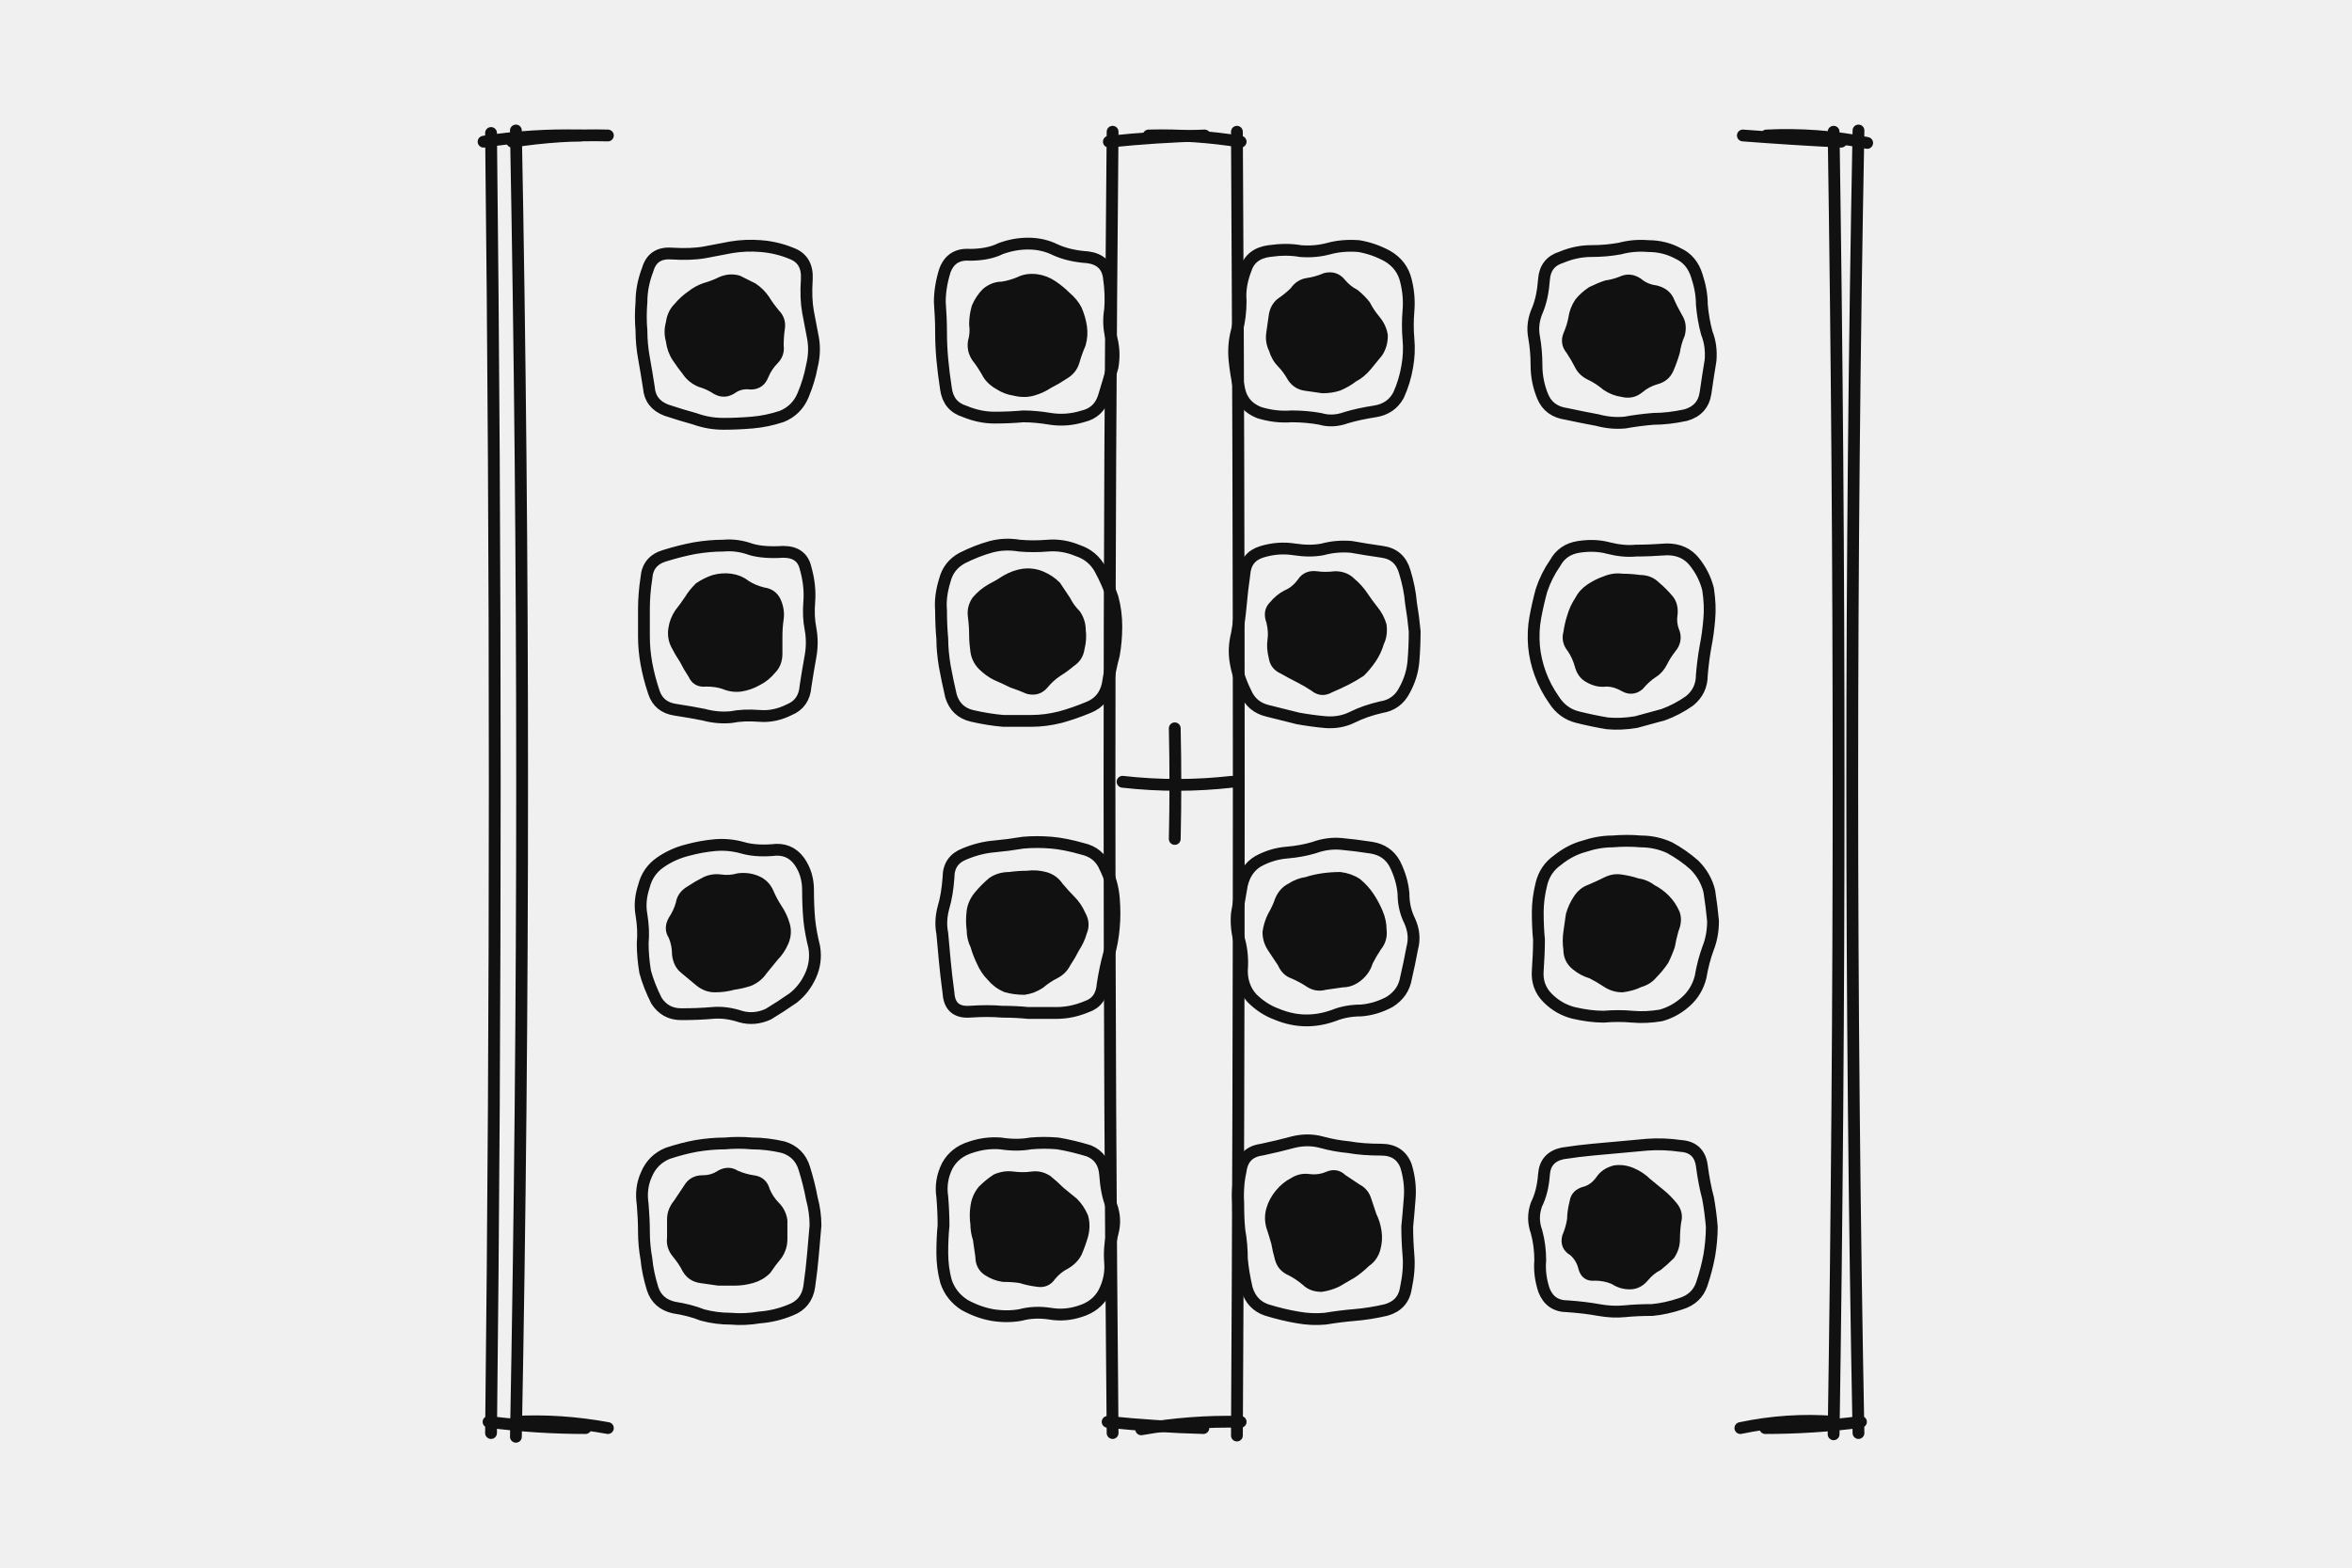
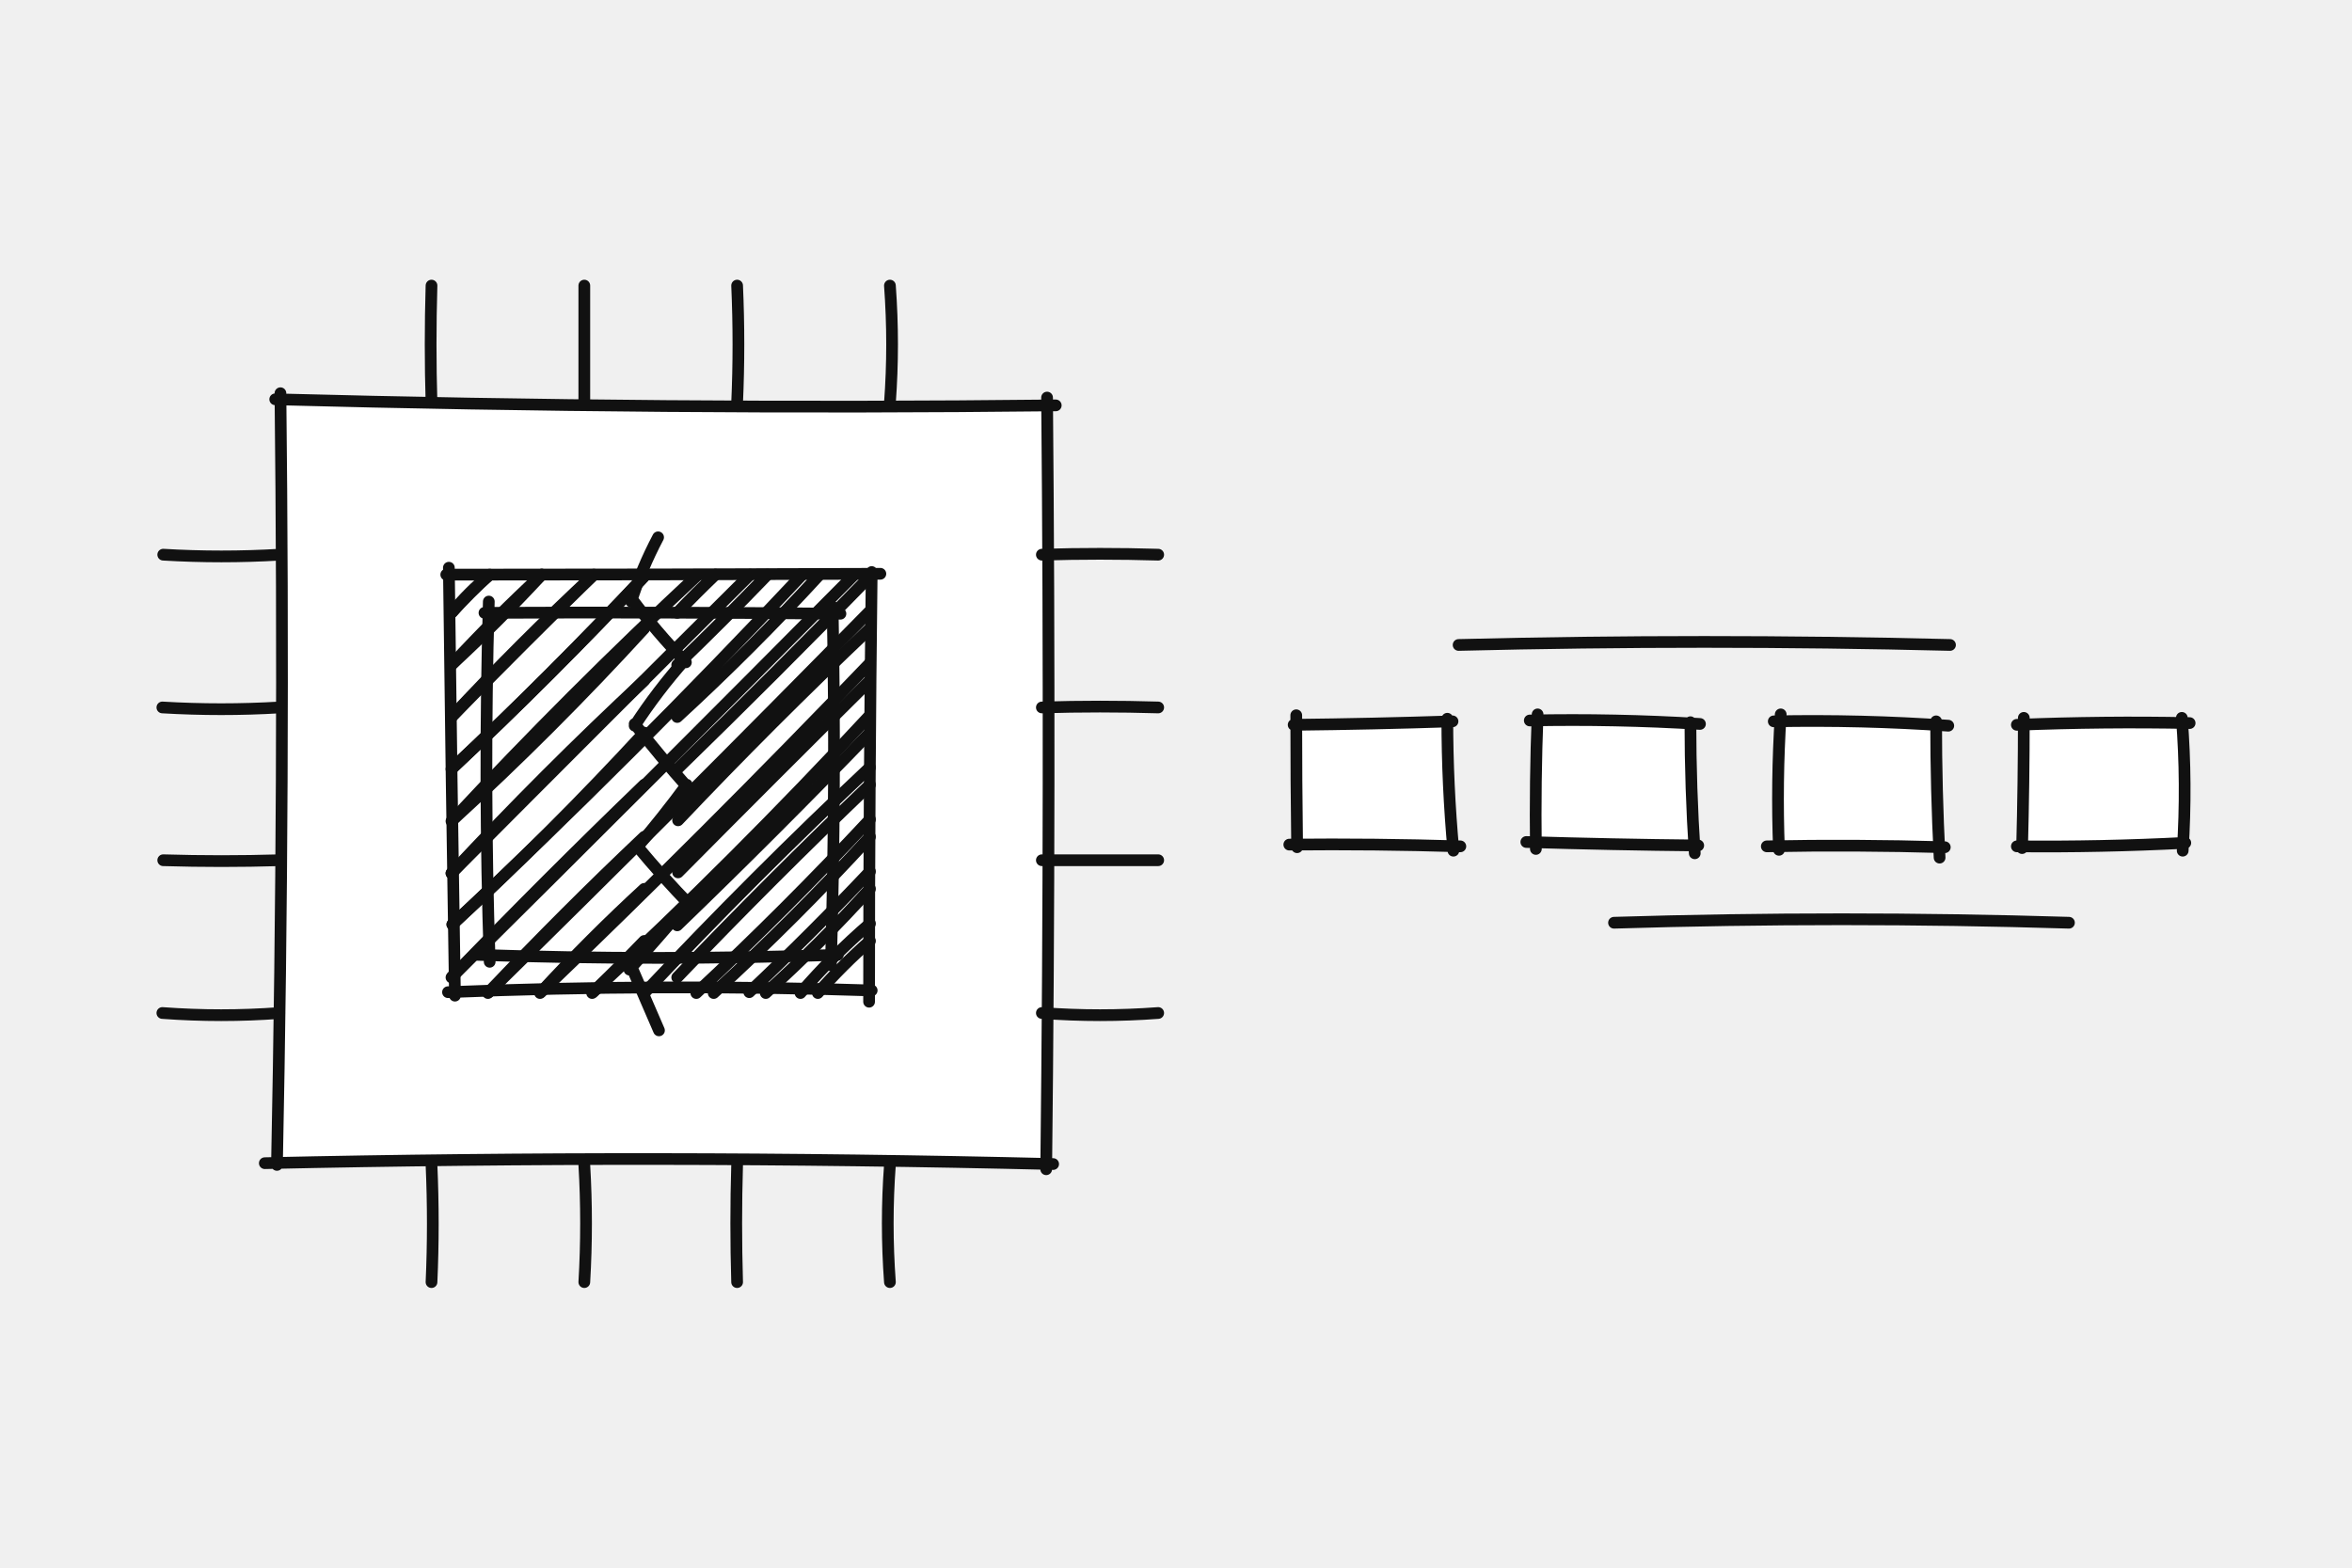
- <svg xmlns="http://www.w3.org/2000/svg" viewBox="85.5 57.1 189.2 126.1" aria-hidden="true" focusable="false">
-   <g fill="none" stroke="#111" stroke-width="0.95" stroke-linecap="round" stroke-linejoin="round">
-     <g class="b mv" style="--tx:-13px">
-       <path class="pen" pathLength="1" d="M150.1 88.9Q149.6 90.1 148.4 90.6Q147.2 91 146 91.1Q144.8 91.2 143.7 91.2Q142.5 91.2 141.4 90.8Q140.3 90.5 139.1 90.1Q137.8 89.6 137.7 88.3Q137.5 87 137.3 85.9Q137.1 84.8 137.1 83.7Q137 82.6 137.1 81.4Q137.1 80.1 137.6 78.8Q138 77.4 139.5 77.5Q141.1 77.6 142.2 77.4Q143.2 77.2 144.3 77Q145.5 76.8 146.7 76.9Q148 77 149.2 77.5Q150.5 78 150.4 79.6Q150.3 81.1 150.5 82.2Q150.7 83.2 150.9 84.3Q151.1 85.4 150.8 86.6Q150.6 87.7 150.1 88.9ZM174.3 89Q173.9 90.3 172.6 90.6Q171.3 91 170 90.8Q168.8 90.6 167.8 90.6Q166.7 90.7 165.5 90.7Q164.3 90.7 163.1 90.2Q161.8 89.8 161.6 88.4Q161.4 87.1 161.3 86Q161.2 84.9 161.2 83.8Q161.2 82.7 161.1 81.4Q161.1 80.2 161.5 78.9Q162 77.5 163.5 77.6Q165 77.6 166 77.1Q167.1 76.7 168.2 76.7Q169.4 76.7 170.4 77.2Q171.5 77.7 173 77.8Q174.5 78 174.7 79.4Q174.9 80.8 174.8 82Q174.6 83.2 174.9 84.3Q175.2 85.4 175 86.6Q174.7 87.7 174.3 89ZM150.3 112.3Q150.2 113.7 149 114.2Q147.8 114.8 146.6 114.7Q145.3 114.6 144.3 114.8Q143.2 114.9 142.1 114.6Q141.1 114.4 139.8 114.2Q138.5 114 138.1 112.8Q137.7 111.6 137.5 110.5Q137.3 109.4 137.3 108.3Q137.3 107.2 137.3 106.1Q137.3 104.9 137.5 103.6Q137.6 102.2 139 101.8Q140.3 101.4 141.4 101.2Q142.6 101 143.7 101Q144.8 100.9 145.9 101.3Q146.9 101.6 148.5 101.5Q150 101.5 150.3 102.8Q150.7 104.2 150.6 105.5Q150.5 106.7 150.7 107.7Q150.9 108.8 150.7 109.9Q150.5 111 150.3 112.3ZM174.6 112.2Q174.3 113.5 173.1 114Q171.9 114.5 170.8 114.8Q169.6 115.1 168.5 115.1Q167.4 115.1 166.2 115.1Q165 115 163.7 114.7Q162.4 114.4 162 113.1Q161.7 111.8 161.5 110.7Q161.3 109.5 161.3 108.5Q161.2 107.4 161.2 106.2Q161.1 105.1 161.5 103.8Q161.8 102.6 162.9 102Q164.1 101.4 165.2 101.1Q166.3 100.8 167.5 101Q168.6 101.1 169.8 101Q171 100.9 172.2 101.4Q173.4 101.8 174 102.9Q174.6 104 175 105.2Q175.3 106.3 175.3 107.5Q175.3 108.7 175.1 109.8Q174.8 110.9 174.6 112.2ZM150.7 135.6Q150.2 136.7 149.3 137.4Q148.3 138.1 147.3 138.7Q146.2 139.2 145.1 138.9Q143.9 138.5 142.8 138.6Q141.7 138.7 140.3 138.7Q139 138.7 138.3 137.6Q137.7 136.4 137.4 135.3Q137.2 134.1 137.2 133Q137.3 131.9 137.1 130.7Q136.9 129.6 137.3 128.4Q137.6 127.2 138.6 126.5Q139.6 125.8 140.8 125.5Q141.9 125.2 143 125.1Q144.1 125 145.2 125.3Q146.2 125.6 147.6 125.5Q149 125.3 149.8 126.4Q150.5 127.4 150.5 128.7Q150.5 130 150.6 131.1Q150.7 132.1 151 133.3Q151.2 134.5 150.7 135.6ZM174.2 136.3Q174.1 137.7 172.9 138.1Q171.7 138.6 170.5 138.6Q169.3 138.6 168.2 138.6Q167.2 138.5 166.1 138.5Q165 138.4 163.5 138.5Q161.9 138.6 161.8 137Q161.6 135.5 161.5 134.4Q161.4 133.3 161.3 132.2Q161.1 131.2 161.4 130.1Q161.7 129.1 161.8 127.7Q161.8 126.3 163.1 125.8Q164.3 125.3 165.5 125.2Q166.6 125.1 167.8 124.9Q168.9 124.8 170.1 124.9Q171.2 125 172.6 125.4Q173.9 125.7 174.4 126.9Q175 128.1 175.1 129.4Q175.2 130.6 175.1 131.7Q175 132.9 174.7 133.9Q174.4 135 174.2 136.3ZM150.6 160.6Q150.4 162 149.1 162.5Q147.9 163 146.6 163.1Q145.4 163.3 144.3 163.2Q143.1 163.2 142 162.9Q141 162.5 139.7 162.3Q138.4 162 138 160.8Q137.6 159.5 137.5 158.4Q137.3 157.3 137.3 156.2Q137.3 155.2 137.2 154Q137 152.7 137.5 151.6Q138 150.4 139.2 149.9Q140.4 149.5 141.5 149.3Q142.7 149.1 143.8 149.1Q144.9 149 146 149.1Q147.2 149.1 148.5 149.4Q149.8 149.8 150.2 151.1Q150.6 152.4 150.8 153.5Q151.1 154.6 151.1 155.7Q151 156.9 150.9 158Q150.8 159.2 150.6 160.6ZM174.3 161.1Q173.7 162.2 172.4 162.6Q171.2 163 170 162.8Q168.7 162.6 167.6 162.9Q166.5 163.1 165.3 162.9Q164.2 162.7 163.1 162.1Q162 161.4 161.6 160.2Q161.3 159.1 161.3 157.9Q161.3 156.7 161.4 155.7Q161.4 154.6 161.3 153.4Q161.1 152.1 161.7 150.9Q162.3 149.8 163.6 149.4Q164.8 149 166 149.1Q167.3 149.3 168.4 149.1Q169.5 149 170.6 149.1Q171.8 149.3 173.1 149.7Q174.3 150.2 174.4 151.6Q174.5 153.1 174.9 154.1Q175.3 155.2 175 156.3Q174.7 157.4 174.8 158.7Q174.9 159.9 174.3 161.1ZM134.4 68Q130.5 67.9 126.7 68.5M127 67.6Q128 120.1 127 172.7M126.9 171.5Q130.6 171.3 134.4 172M177.9 68Q181.6 67.9 185.3 68.5M185 67.7Q185.3 120.1 185 172.6M185.3 171.5Q181.3 171.4 177.3 172.1" />
+ <svg xmlns="http://www.w3.org/2000/svg" viewBox="27.9 29.7 270.9 180.6" aria-hidden="true" focusable="false">
+   <g fill="none" stroke="#111" stroke-width="1.35" stroke-linecap="round" stroke-linejoin="round">
+     <g class="s">
+       <path fill="#fff" stroke="none" d="M60 76L148 76L148 164L60 164ZM177 113L195 113L195 127L177 127ZM205 113L223 113L223 127L205 127ZM233 113L251 113L251 127L233 127Z" />
+       <path class="pen" pathLength="1" d="M59.6 75.7Q104.6 76.9 149.5 76.4M148.5 75.5Q148.9 119.9 148.4 164.4M149.2 163.8Q103.8 162.7 58.4 163.7M59.8 163.9Q60.7 119.5 60.2 75M83.7 100.3Q104.2 100.2 124.7 100.4M123.8 99.6Q124.2 120.3 123.6 140.9M124.4 139.7Q103.7 140.4 82.9 139.7M84.3 140.5Q83.6 119.7 84.2 99M77.6 76.1Q77.4 69.4 77.6 62.6M77.6 163.9Q77.9 170.7 77.6 177.4M60.1 93.6Q53.4 94 46.7 93.6M147.9 93.6Q154.6 93.4 161.3 93.6M95.2 76.1Q95.2 69.4 95.2 62.6M95.2 163.9Q95.6 170.6 95.2 177.4M60.1 111.2Q53.4 111.6 46.6 111.2M147.9 111.2Q154.6 111 161.3 111.2M112.8 76.1Q113.1 69.4 112.8 62.6M112.8 163.9Q112.6 170.6 112.8 177.4M60.1 128.8Q53.4 129 46.7 128.8M147.9 128.8Q154.6 128.8 161.3 128.8M130.4 76.1Q130.9 69.4 130.4 62.6M130.4 163.9Q129.9 170.6 130.4 177.4M60.1 146.4Q53.4 146.9 46.6 146.4M147.9 146.4Q154.6 146.9 161.3 146.4M79.3 95.9Q104.3 95.9 129.3 95.8M128.3 95.6Q128 120.3 128 145.1M128.3 143.8Q103.9 143 79.5 144M80.3 144.4Q79.9 119.8 79.6 95.1M176.9 113.2Q186.1 113.1 195.2 112.8M194.6 112.5Q194.6 120.1 195.3 127.7M196.1 127.2Q186.2 126.9 176.4 127M177.3 127.3Q177.2 119.7 177.2 112.1M204.1 112.7Q213.9 112.5 223.7 113.1M222.6 112.9Q222.6 120.5 223.1 128M223.5 127.1Q213.6 127 203.7 126.7M204.8 127.5Q204.7 119.7 205 112M232.2 112.8Q242.3 112.6 252.3 113.3M250.9 112.8Q250.9 120.7 251.3 128.5M251.9 127.3Q241.6 127 231.4 127.2M232.8 127.6Q232.5 119.8 233 112" />
    </g>
-     <g class="b mv" style="--tx:13px">
-       <path class="pen" pathLength="1" d="M198 88.9Q197.4 90 196.1 90.2Q194.8 90.4 193.8 90.7Q192.7 91.1 191.7 90.8Q190.6 90.6 189.4 90.6Q188.1 90.7 186.8 90.3Q185.5 89.8 185.2 88.5Q184.9 87.1 184.8 86Q184.7 84.8 185 83.7Q185.3 82.6 185.3 81.3Q185.2 80.1 185.7 78.8Q186.1 77.5 187.6 77.3Q189 77.1 190.1 77.3Q191.3 77.4 192.4 77.1Q193.5 76.8 194.8 76.9Q196 77.1 197.1 77.7Q198.3 78.4 198.6 79.7Q198.9 80.9 198.8 82.1Q198.7 83.3 198.8 84.4Q198.9 85.5 198.7 86.6Q198.5 87.8 198 88.9ZM222.7 88.7Q222.5 90.1 221.1 90.5Q219.7 90.8 218.5 90.8Q217.3 90.9 216.2 91.1Q215.1 91.2 214 90.9Q212.9 90.7 211.5 90.4Q210.1 90.2 209.6 89Q209.1 87.8 209.1 86.5Q209.1 85.3 208.9 84.2Q208.7 83.1 209.2 82Q209.6 81 209.7 79.6Q209.8 78.2 211.1 77.8Q212.3 77.3 213.5 77.3Q214.7 77.3 215.8 77.1Q216.9 76.8 218.1 76.9Q219.4 76.9 220.5 77.5Q221.6 78 222 79.3Q222.4 80.5 222.4 81.6Q222.5 82.8 222.8 83.9Q223.2 84.9 223.1 86.1Q222.9 87.3 222.7 88.7ZM198.5 112.6Q197.9 113.8 196.6 114Q195.3 114.3 194.3 114.8Q193.3 115.3 192.1 115.2Q191 115.1 189.9 114.9Q188.7 114.6 187.5 114.3Q186.2 114 185.7 112.8Q185.1 111.6 184.9 110.4Q184.7 109.3 185 108.1Q185.2 107 185.3 105.9Q185.4 104.7 185.6 103.3Q185.7 101.9 187 101.5Q188.3 101.1 189.6 101.3Q190.9 101.5 191.9 101.3Q193 101 194.2 101.1Q195.3 101.3 196.7 101.5Q198.1 101.7 198.5 103.1Q198.9 104.4 199 105.6Q199.2 106.8 199.3 107.9Q199.3 109.1 199.2 110.3Q199.1 111.5 198.5 112.6ZM222.4 111.4Q222.4 112.7 221.4 113.5Q220.4 114.2 219.3 114.6Q218.2 114.9 217.1 115.2Q215.9 115.4 214.8 115.3Q213.6 115.1 212.4 114.8Q211.2 114.5 210.5 113.4Q209.8 112.4 209.4 111.3Q209 110.2 208.9 109.1Q208.8 107.9 209 106.8Q209.2 105.7 209.5 104.6Q209.9 103.4 210.6 102.4Q211.2 101.3 212.5 101.1Q213.8 100.9 214.9 101.2Q216.1 101.5 217.1 101.4Q218.2 101.4 219.6 101.3Q221 101.3 221.8 102.3Q222.6 103.3 222.9 104.5Q223.1 105.8 223 106.9Q222.9 108.1 222.7 109.1Q222.5 110.2 222.4 111.4ZM198.6 135.8Q198.4 137 197.3 137.7Q196.2 138.3 195 138.4Q193.8 138.4 192.8 138.8Q191.7 139.2 190.6 139.2Q189.4 139.2 188.2 138.7Q187.1 138.3 186.2 137.4Q185.4 136.5 185.4 135.2Q185.5 133.9 185.2 132.8Q184.9 131.7 185 130.6Q185.2 129.5 185.4 128.3Q185.7 127 186.7 126.4Q187.8 125.8 189 125.7Q190.2 125.6 191.2 125.3Q192.3 124.9 193.4 125Q194.5 125.1 195.8 125.3Q197.1 125.5 197.7 126.6Q198.3 127.8 198.4 129Q198.4 130.2 198.9 131.2Q199.4 132.3 199.1 133.4Q198.9 134.5 198.6 135.8ZM222.3 135.7Q222 136.9 221.1 137.7Q220.2 138.5 219.1 138.8Q217.9 139 216.8 138.9Q215.7 138.8 214.5 138.9Q213.4 138.9 212.1 138.6Q210.9 138.3 210 137.4Q209.1 136.5 209.2 135.2Q209.3 133.8 209.3 132.7Q209.2 131.7 209.2 130.5Q209.2 129.4 209.5 128.2Q209.8 127 210.8 126.3Q211.8 125.5 212.9 125.2Q214.1 124.8 215.2 124.8Q216.4 124.7 217.5 124.8Q218.7 124.8 219.8 125.3Q220.9 125.9 221.8 126.7Q222.7 127.6 223 128.8Q223.2 130.1 223.3 131.2Q223.3 132.4 222.9 133.4Q222.5 134.5 222.3 135.7ZM198.6 160.7Q198.4 162.1 197 162.5Q195.7 162.8 194.5 162.9Q193.3 163 192.1 163.2Q191 163.3 189.9 163.1Q188.7 162.9 187.4 162.5Q186.2 162.1 185.8 160.8Q185.5 159.5 185.4 158.4Q185.4 157.2 185.2 156.1Q185.1 155.1 185.1 153.9Q185 152.7 185.3 151.3Q185.5 149.8 187 149.6Q188.4 149.3 189.5 149Q190.7 148.7 191.8 149Q192.9 149.3 194 149.4Q195.1 149.6 196.6 149.6Q198.1 149.6 198.6 150.9Q199 152.2 198.9 153.5Q198.8 154.8 198.7 155.8Q198.7 156.9 198.8 158.1Q198.9 159.3 198.6 160.7ZM222.4 160.4Q222 161.6 220.7 162Q219.5 162.4 218.4 162.5Q217.2 162.5 216.2 162.6Q215.2 162.7 214.1 162.5Q213 162.3 211.6 162.2Q210.2 162.2 209.7 160.9Q209.3 159.7 209.4 158.5Q209.4 157.3 209.1 156.2Q208.7 155.1 209.1 154Q209.6 153 209.7 151.6Q209.8 150.2 211.2 149.9Q212.5 149.7 213.6 149.6Q214.8 149.5 215.8 149.4Q216.8 149.3 218 149.2Q219.3 149.1 220.7 149.3Q222.2 149.4 222.4 150.9Q222.6 152.4 222.9 153.5Q223.1 154.6 223.2 155.8Q223.2 156.9 223 158.1Q222.8 159.2 222.4 160.4ZM182.4 68Q178.5 68.1 174.7 68.5M175 67.7Q174.5 120.1 175 172.4M174.6 171.5Q178.5 171.9 182.3 172M225.7 68Q229.6 68.3 233.6 68.5M233 67.7Q233.8 120.1 233 172.5M233.1 171.5Q229.3 171.2 225.5 172" />
+     <g class="b mv" style="--tx:-5px">
+       <path class="pen" pathLength="1" d="M80 100.2Q81.9 97.9 84.2 96M79.9 106.3Q84.9 100.9 90.3 95.9M80 112.2Q88 104 96.2 96M79.9 118.3Q91.4 107.5 102.1 96.1M79.9 124.3Q91.5 113.7 102.1 102.1M79.9 130.3Q90.6 118.8 102.1 108.1M80 136.2Q91.5 125.6 102.1 114.1M79.9 142.3Q90.8 131 102.1 120.1M84.2 144Q92.9 134.8 102.1 126.1M90.2 144Q95.9 137.8 102.1 132.1M96.2 144Q99.2 141.1 102.1 138.1" />
+     </g>
+     <g class="b mv" style="--tx:5px">
+       <path class="pen" pathLength="1" d="M105.9 100.3Q108.1 98 110.3 95.9M105.9 106.3Q111.2 101.2 116.3 95.9M105.9 112.3Q114.5 104.4 122.3 95.9M106 118.2Q117.2 107.3 128.1 96.1M106 124.2Q116.7 112.9 128.1 102.1M106 130.2Q117 119.1 128.1 108.1M105.9 136.3Q117.2 125.4 128.1 114.1M105.9 142.3Q116.8 130.9 128.1 120.1M110.1 144.1Q119.5 135.5 128.1 126.1M116.1 144.1Q122.4 138.4 128.1 132.1M122.1 144.1Q124.9 140.9 128.1 138.1" />
    </g>
    <g class="b">
-       <path class="pen" pathLength="1" d="M175.8 120Q180.2 120.5 184.6 120M180 115.7Q180.1 120.2 180 124.6" />
+       <path class="pen" pathLength="1" d="M103.7 91.6Q101.8 95.2 100.6 99M100.6 98.6Q103.5 102.5 106.9 106M106.8 105.7Q103.6 109.3 101 113.3M101 113.1Q103.9 116.8 107.1 120.4M107 120.1Q104.2 123.9 101.2 127.4M101.3 127.2Q104.2 130.7 107.4 134M107.2 133.6Q103.9 137.5 100.4 141.4M100.6 141Q102.2 144.7 103.8 148.4" />
    </g>
    <g class="a" style="--d:250ms">
-       <path class="pen" pathLength="1" d="M132.2 68Q128.3 67.9 124.4 68.5M125 67.8Q125.6 120.1 125 172.4M124.8 171.5Q128.7 172 132.6 172M227.6 68Q231.7 67.8 235.7 68.6M235 67.6Q234 120 235 172.4M235.2 171.5Q231.4 172 227.5 172" />
+       <path class="pen" pathLength="1" d="M79.9 100.3Q82 98 84.3 95.9M79.9 106.3Q85.3 101.3 90.3 95.9M79.9 112.3Q87.8 103.8 96.3 95.9M80 118.2Q91.5 107.4 102.3 95.9M80 124.2Q93.6 109.6 108.2 96M79.9 130.3Q97.1 113 114.3 95.9M80 136.2Q100.8 116.7 120.3 95.9M80 142.2Q103.2 119.2 126.3 95.9M84.1 144.1Q106.3 122.3 128 100.2M90.1 144.1Q109.5 125.5 128.1 106.1M96.1 144.1Q112.7 128.7 128.1 112.1M102.2 144Q114.7 130.7 128.1 118.1M108.1 144.1Q118.5 134.4 128.1 124.1M114.2 144Q121.3 137.3 128.1 130.1M120.1 144.1Q123.8 139.8 128.1 136.1" />
    </g>
-     <g class="a" style="--d:380ms">
-       <path class="ink" fill="#111" stroke-width="0.68" d="M147.8 86.1Q147.3 86.6 147 87.3Q146.7 88.1 145.9 88.1Q145.1 88 144.5 88.4Q143.8 88.9 143.1 88.5Q142.5 88.1 141.8 87.9Q141.1 87.6 140.7 87Q140.3 86.5 139.9 85.9Q139.5 85.3 139.4 84.5Q139.2 83.8 139.4 83.1Q139.5 82.3 140 81.8Q140.5 81.2 141.1 80.8Q141.6 80.4 142.2 80.2Q142.9 80 143.5 79.7Q144.2 79.4 144.9 79.6Q145.5 79.9 146.1 80.2Q146.7 80.6 147.1 81.2Q147.4 81.7 147.9 82.3Q148.4 82.8 148.3 83.5Q148.2 84.2 148.2 84.9Q148.3 85.6 147.8 86.1ZM147.6 111Q147.1 111.6 146.5 111.9Q145.8 112.3 145.1 112.4Q144.4 112.5 143.7 112.2Q143.1 112 142.3 112Q141.5 112.1 141.2 111.4Q140.8 110.8 140.5 110.2Q140.1 109.6 139.8 109Q139.5 108.4 139.6 107.7Q139.7 107 140.1 106.4Q140.5 105.9 140.9 105.3Q141.2 104.8 141.7 104.3Q142.3 103.9 142.9 103.7Q143.6 103.5 144.3 103.6Q145 103.7 145.5 104.1Q146.1 104.5 146.9 104.7Q147.7 104.8 148 105.5Q148.3 106.2 148.2 106.9Q148.1 107.6 148.1 108.3Q148.1 108.9 148.1 109.7Q148.1 110.5 147.6 111ZM147.8 134.1Q147.3 134.7 146.9 135.2Q146.5 135.8 145.8 136.1Q145.2 136.3 144.5 136.4Q143.8 136.6 143 136.6Q142.3 136.6 141.7 136.1Q141.1 135.6 140.5 135.1Q140 134.7 139.9 133.9Q139.9 133.1 139.6 132.4Q139.2 131.8 139.6 131.1Q140 130.5 140.2 129.8Q140.3 129.1 141 128.7Q141.6 128.3 142.2 128Q142.8 127.7 143.5 127.8Q144.2 127.9 144.9 127.7Q145.7 127.6 146.4 127.9Q147.1 128.2 147.4 128.9Q147.7 129.6 148.1 130.2Q148.5 130.8 148.7 131.5Q148.9 132.2 148.6 132.9Q148.3 133.6 147.8 134.1ZM148.1 158.1Q147.6 158.7 147.2 159.3Q146.7 159.8 146 160Q145.3 160.2 144.6 160.2Q143.9 160.2 143.3 160.2Q142.6 160.1 141.9 160Q141.1 159.9 140.7 159.2Q140.4 158.6 139.9 158Q139.4 157.4 139.5 156.7Q139.5 155.9 139.5 155.2Q139.5 154.5 140 153.9Q140.4 153.3 140.8 152.7Q141.2 152 142 152Q142.8 152 143.4 151.6Q144.1 151.2 144.7 151.6Q145.4 151.9 146.1 152Q146.9 152.1 147.1 152.9Q147.4 153.6 147.9 154.1Q148.4 154.6 148.5 155.3Q148.5 156.1 148.5 156.8Q148.5 157.5 148.1 158.1Z" />
+     <g class="a mv" style="--d:450ms;--tx:-22px">
+       <path fill="#fff" stroke="none" d="M261 113L279 113L279 127L261 127Z" />
+       <path class="pen" pathLength="1" d="M260.2 113.2Q270.2 112.8 280.1 113M279.2 112.4Q279.8 120 279.3 127.7M279.6 126.8Q269.9 127.3 260.2 127.2M260.8 127.4Q261 119.9 261 112.4" />
    </g>
-     <g class="a" style="--i:2;--d:380ms">
-       <path class="ink" fill="#111" stroke-width="0.68" d="M172 86.2Q171.8 86.9 171.1 87.3Q170.5 87.7 169.9 88Q169.3 88.4 168.6 88.6Q167.9 88.8 167.1 88.6Q166.4 88.5 165.8 88.1Q165.1 87.7 164.8 87.1Q164.4 86.4 164 85.9Q163.6 85.3 163.7 84.6Q163.9 83.9 163.8 83.2Q163.8 82.5 164 81.8Q164.3 81.1 164.8 80.6Q165.4 80.1 166.1 80.1Q166.8 80 167.5 79.7Q168.1 79.4 168.9 79.5Q169.6 79.6 170.2 80Q170.8 80.4 171.3 80.9Q171.9 81.4 172.2 82Q172.5 82.7 172.6 83.4Q172.7 84.1 172.5 84.8Q172.2 85.5 172 86.2ZM171.7 110.4Q171.1 110.9 170.6 111.2Q170 111.6 169.5 112.2Q169 112.8 168.2 112.6Q167.5 112.3 166.9 112.1Q166.3 111.8 165.6 111.5Q165 111.2 164.5 110.7Q164 110.2 163.9 109.5Q163.8 108.8 163.8 108.2Q163.8 107.5 163.7 106.7Q163.6 106 164 105.4Q164.5 104.8 165.2 104.4Q165.8 104.1 166.4 103.7Q167.1 103.3 167.8 103.2Q168.6 103.1 169.3 103.4Q170 103.7 170.5 104.2Q170.9 104.8 171.3 105.4Q171.6 106 172.1 106.5Q172.5 107.1 172.5 107.8Q172.6 108.5 172.4 109.3Q172.3 110 171.7 110.4ZM171.3 134.6Q171 135.2 170.4 135.5Q169.8 135.8 169.2 136.3Q168.6 136.7 167.9 136.8Q167.1 136.8 166.4 136.6Q165.7 136.3 165.2 135.7Q164.7 135.2 164.4 134.5Q164.1 133.9 163.9 133.2Q163.6 132.6 163.6 131.9Q163.5 131.2 163.6 130.4Q163.7 129.7 164.2 129.1Q164.7 128.5 165.3 128Q165.9 127.6 166.7 127.6Q167.4 127.5 168.1 127.5Q168.9 127.4 169.6 127.6Q170.3 127.8 170.7 128.4Q171.2 129 171.7 129.5Q172.2 130 172.5 130.7Q172.9 131.4 172.6 132.1Q172.4 132.8 172 133.4Q171.7 134 171.3 134.6ZM171.2 158.9Q170.6 159.2 170.1 159.8Q169.7 160.4 169 160.3Q168.2 160.2 167.6 160Q167 159.9 166.2 159.9Q165.5 159.8 164.9 159.4Q164.3 159 164.3 158.2Q164.2 157.5 164.1 156.8Q163.9 156.2 163.9 155.6Q163.8 154.9 163.9 154.2Q164 153.4 164.5 152.8Q165 152.3 165.6 151.9Q166.3 151.6 167 151.7Q167.8 151.8 168.5 151.7Q169.2 151.6 169.8 152Q170.3 152.4 170.8 152.9Q171.3 153.3 171.9 153.8Q172.4 154.3 172.7 155Q172.9 155.7 172.7 156.5Q172.5 157.2 172.2 157.9Q171.9 158.5 171.2 158.9Z" />
-     </g>
-     <g class="a" style="--i:4;--d:380ms">
-       <path class="ink" fill="#111" stroke-width="0.68" d="M195.5 86.6Q195 87.2 194.4 87.5Q193.9 87.9 193.2 88.2Q192.6 88.4 191.9 88.4Q191.2 88.3 190.5 88.2Q189.8 88.1 189.4 87.5Q189 86.8 188.6 86.4Q188.1 85.9 187.9 85.2Q187.6 84.6 187.7 83.9Q187.8 83.2 187.9 82.5Q188 81.8 188.5 81.4Q189.1 81 189.6 80.5Q190 79.9 190.7 79.8Q191.4 79.7 192.1 79.4Q192.9 79.2 193.4 79.8Q193.9 80.4 194.5 80.7Q195 81.1 195.4 81.6Q195.7 82.2 196.2 82.8Q196.7 83.4 196.8 84.1Q196.8 84.9 196.4 85.5Q195.9 86.1 195.5 86.6ZM195.9 110.1Q195.5 110.7 195 111.2Q194.4 111.6 193.8 111.9Q193.2 112.2 192.5 112.5Q191.8 112.9 191.2 112.4Q190.6 112 190 111.7Q189.4 111.4 188.7 111Q188 110.7 187.9 110Q187.7 109.2 187.8 108.6Q187.9 107.9 187.7 107.1Q187.4 106.3 187.9 105.8Q188.4 105.2 189 104.9Q189.7 104.6 190.2 103.9Q190.6 103.3 191.4 103.4Q192.1 103.5 192.9 103.4Q193.7 103.4 194.2 103.9Q194.8 104.4 195.2 105Q195.6 105.6 196 106.1Q196.5 106.7 196.7 107.4Q196.8 108.2 196.5 108.8Q196.3 109.5 195.9 110.1ZM195.6 134.5Q195.4 135.2 194.8 135.7Q194.2 136.2 193.5 136.2Q192.8 136.3 192.1 136.4Q191.4 136.6 190.8 136.2Q190.2 135.8 189.5 135.5Q188.9 135.3 188.6 134.6Q188.2 134 187.8 133.4Q187.4 132.8 187.4 132.1Q187.5 131.4 187.8 130.8Q188.2 130.1 188.4 129.5Q188.7 128.8 189.3 128.5Q189.9 128.1 190.6 128Q191.2 127.8 191.9 127.7Q192.6 127.6 193.3 127.6Q194.1 127.7 194.7 128.1Q195.3 128.6 195.7 129.2Q196.1 129.8 196.4 130.5Q196.7 131.2 196.7 131.9Q196.8 132.7 196.3 133.3Q195.9 133.9 195.6 134.5ZM195.4 158.7Q194.9 159.2 194.3 159.6Q193.8 159.9 193.1 160.3Q192.5 160.6 191.8 160.7Q191 160.7 190.5 160.2Q189.9 159.7 189.3 159.4Q188.6 159.1 188.4 158.4Q188.2 157.7 188.1 157.1Q187.9 156.4 187.7 155.8Q187.5 155.1 187.7 154.4Q187.9 153.7 188.4 153.1Q188.9 152.5 189.5 152.2Q190.1 151.8 190.8 151.9Q191.6 152 192.3 151.7Q193 151.4 193.5 151.9Q194.1 152.3 194.7 152.7Q195.3 153 195.5 153.7Q195.7 154.3 195.9 154.9Q196.2 155.5 196.3 156.2Q196.4 156.9 196.2 157.6Q196 158.3 195.4 158.7Z" />
-     </g>
-     <g class="a" style="--i:6;--d:380ms">
-       <path class="ink" fill="#111" stroke-width="0.68" d="M219.8 86.8Q219.5 87.5 218.7 87.7Q218 87.9 217.4 88.4Q216.8 88.9 216 88.7Q215.3 88.6 214.7 88.2Q214.1 87.7 213.5 87.4Q212.8 87.1 212.5 86.5Q212.2 85.9 211.8 85.3Q211.3 84.7 211.6 84Q211.9 83.3 212 82.7Q212.1 82 212.5 81.4Q212.9 80.9 213.5 80.5Q214.1 80.2 214.7 80Q215.4 79.9 216.1 79.6Q216.7 79.4 217.3 79.8Q217.9 80.3 218.7 80.4Q219.5 80.6 219.8 81.2Q220.1 81.9 220.5 82.6Q220.9 83.2 220.7 84Q220.4 84.7 220.3 85.4Q220.1 86.1 219.8 86.8ZM219.3 110.4Q219 111 218.5 111.3Q217.9 111.7 217.4 112.3Q216.8 112.8 216.1 112.4Q215.4 112 214.7 112Q214 112.1 213.3 111.7Q212.7 111.4 212.5 110.6Q212.3 109.9 211.9 109.3Q211.4 108.7 211.6 108Q211.7 107.3 211.9 106.7Q212.1 106 212.5 105.4Q212.8 104.8 213.4 104.4Q214 104 214.6 103.8Q215.3 103.5 216 103.6Q216.7 103.6 217.4 103.7Q218.2 103.7 218.7 104.2Q219.3 104.7 219.8 105.3Q220.2 105.8 220.1 106.6Q220 107.3 220.3 108Q220.5 108.7 220 109.3Q219.6 109.8 219.3 110.4ZM219.4 134.4Q219 135 218.5 135.5Q218.1 136 217.4 136.2Q216.8 136.5 216 136.6Q215.3 136.6 214.7 136.2Q214.1 135.8 213.5 135.5Q212.8 135.3 212.2 134.8Q211.6 134.3 211.6 133.5Q211.5 132.8 211.6 132.1Q211.7 131.4 211.8 130.7Q212 130 212.4 129.4Q212.8 128.8 213.4 128.6Q214.1 128.3 214.7 128Q215.3 127.7 215.9 127.8Q216.6 127.9 217.2 128.1Q217.9 128.2 218.4 128.6Q219 128.9 219.5 129.4Q220 129.9 220.3 130.6Q220.5 131.2 220.2 131.9Q220 132.6 219.9 133.2Q219.7 133.8 219.4 134.4ZM219.9 158.1Q219.4 158.6 218.9 159Q218.3 159.3 217.8 159.9Q217.3 160.5 216.6 160.5Q215.9 160.5 215.3 160.1Q214.6 159.8 213.8 159.8Q213 159.9 212.8 159.1Q212.6 158.3 212 157.8Q211.3 157.4 211.5 156.6Q211.8 155.9 211.9 155.2Q211.9 154.6 212.1 153.8Q212.2 153.1 213 152.9Q213.7 152.7 214.2 152Q214.6 151.4 215.4 151.2Q216.1 151.1 216.8 151.4Q217.5 151.7 218 152.2Q218.6 152.7 219.1 153.1Q219.6 153.5 220.1 154.1Q220.6 154.7 220.4 155.4Q220.3 156.1 220.3 156.8Q220.3 157.5 219.9 158.1Z" />
+     <g class="a" style="--d:650ms">
+       <path class="pen" pathLength="1" d="M195.9 104Q224.2 103.3 252.5 104M213.8 136Q240 135.2 266.2 136" />
    </g>
  </g>
</svg>
